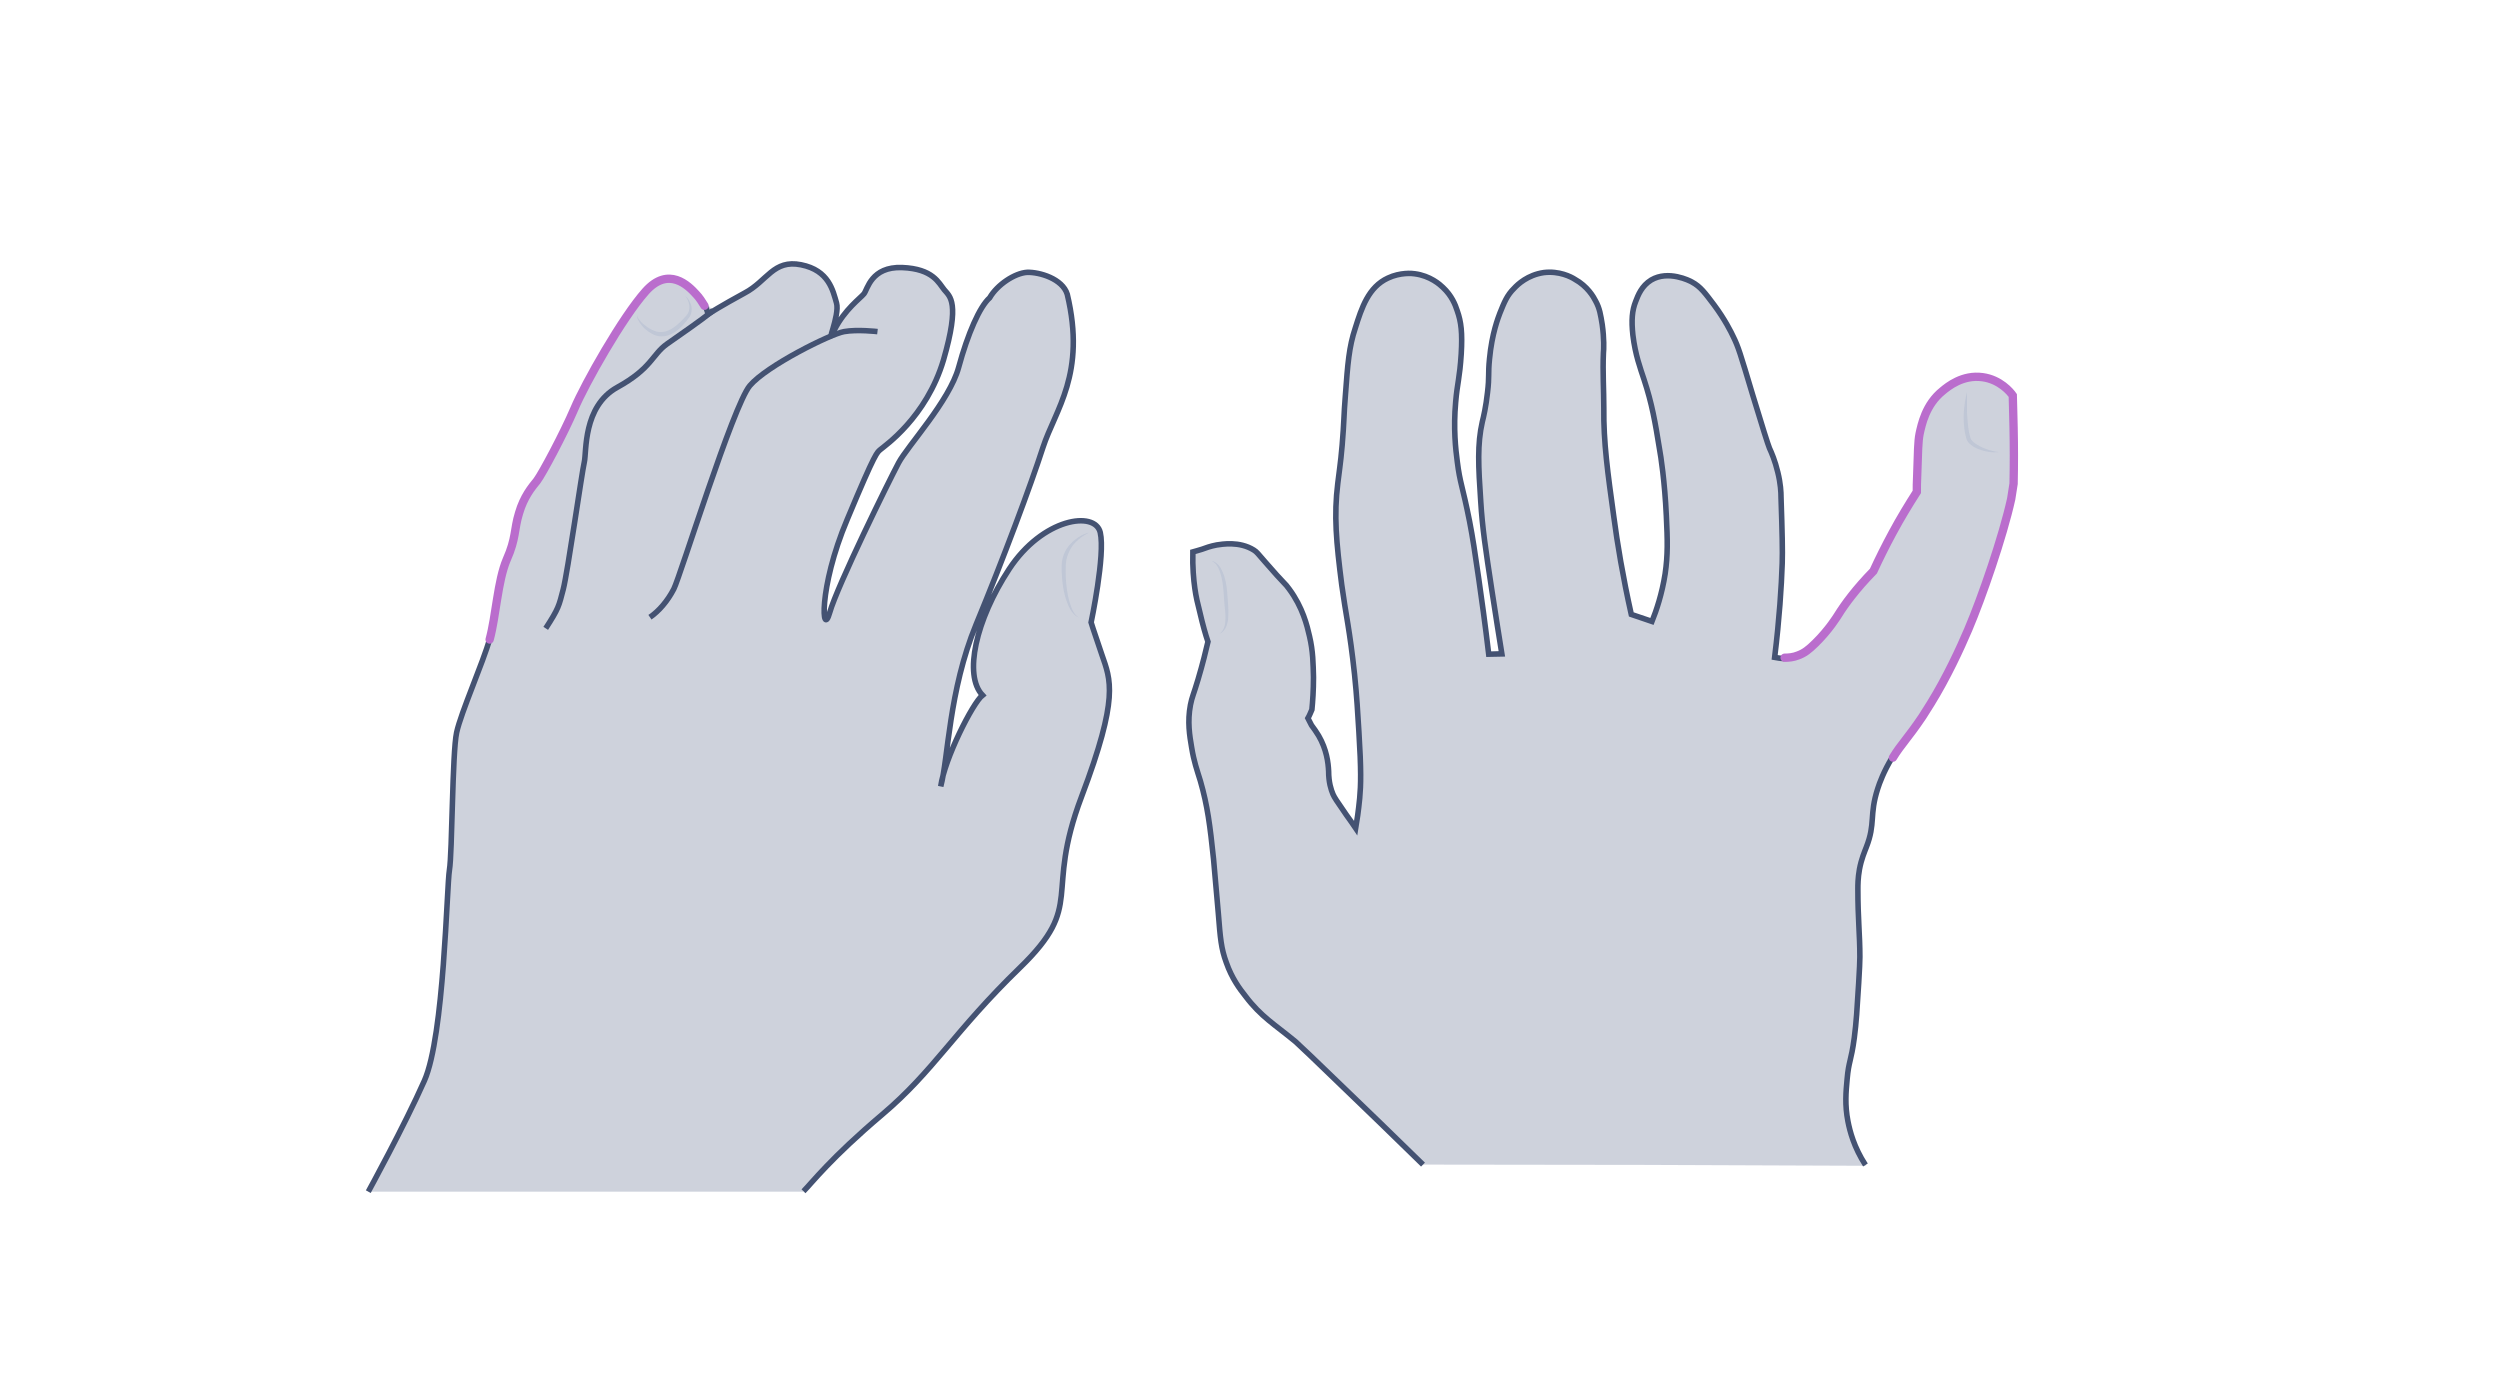
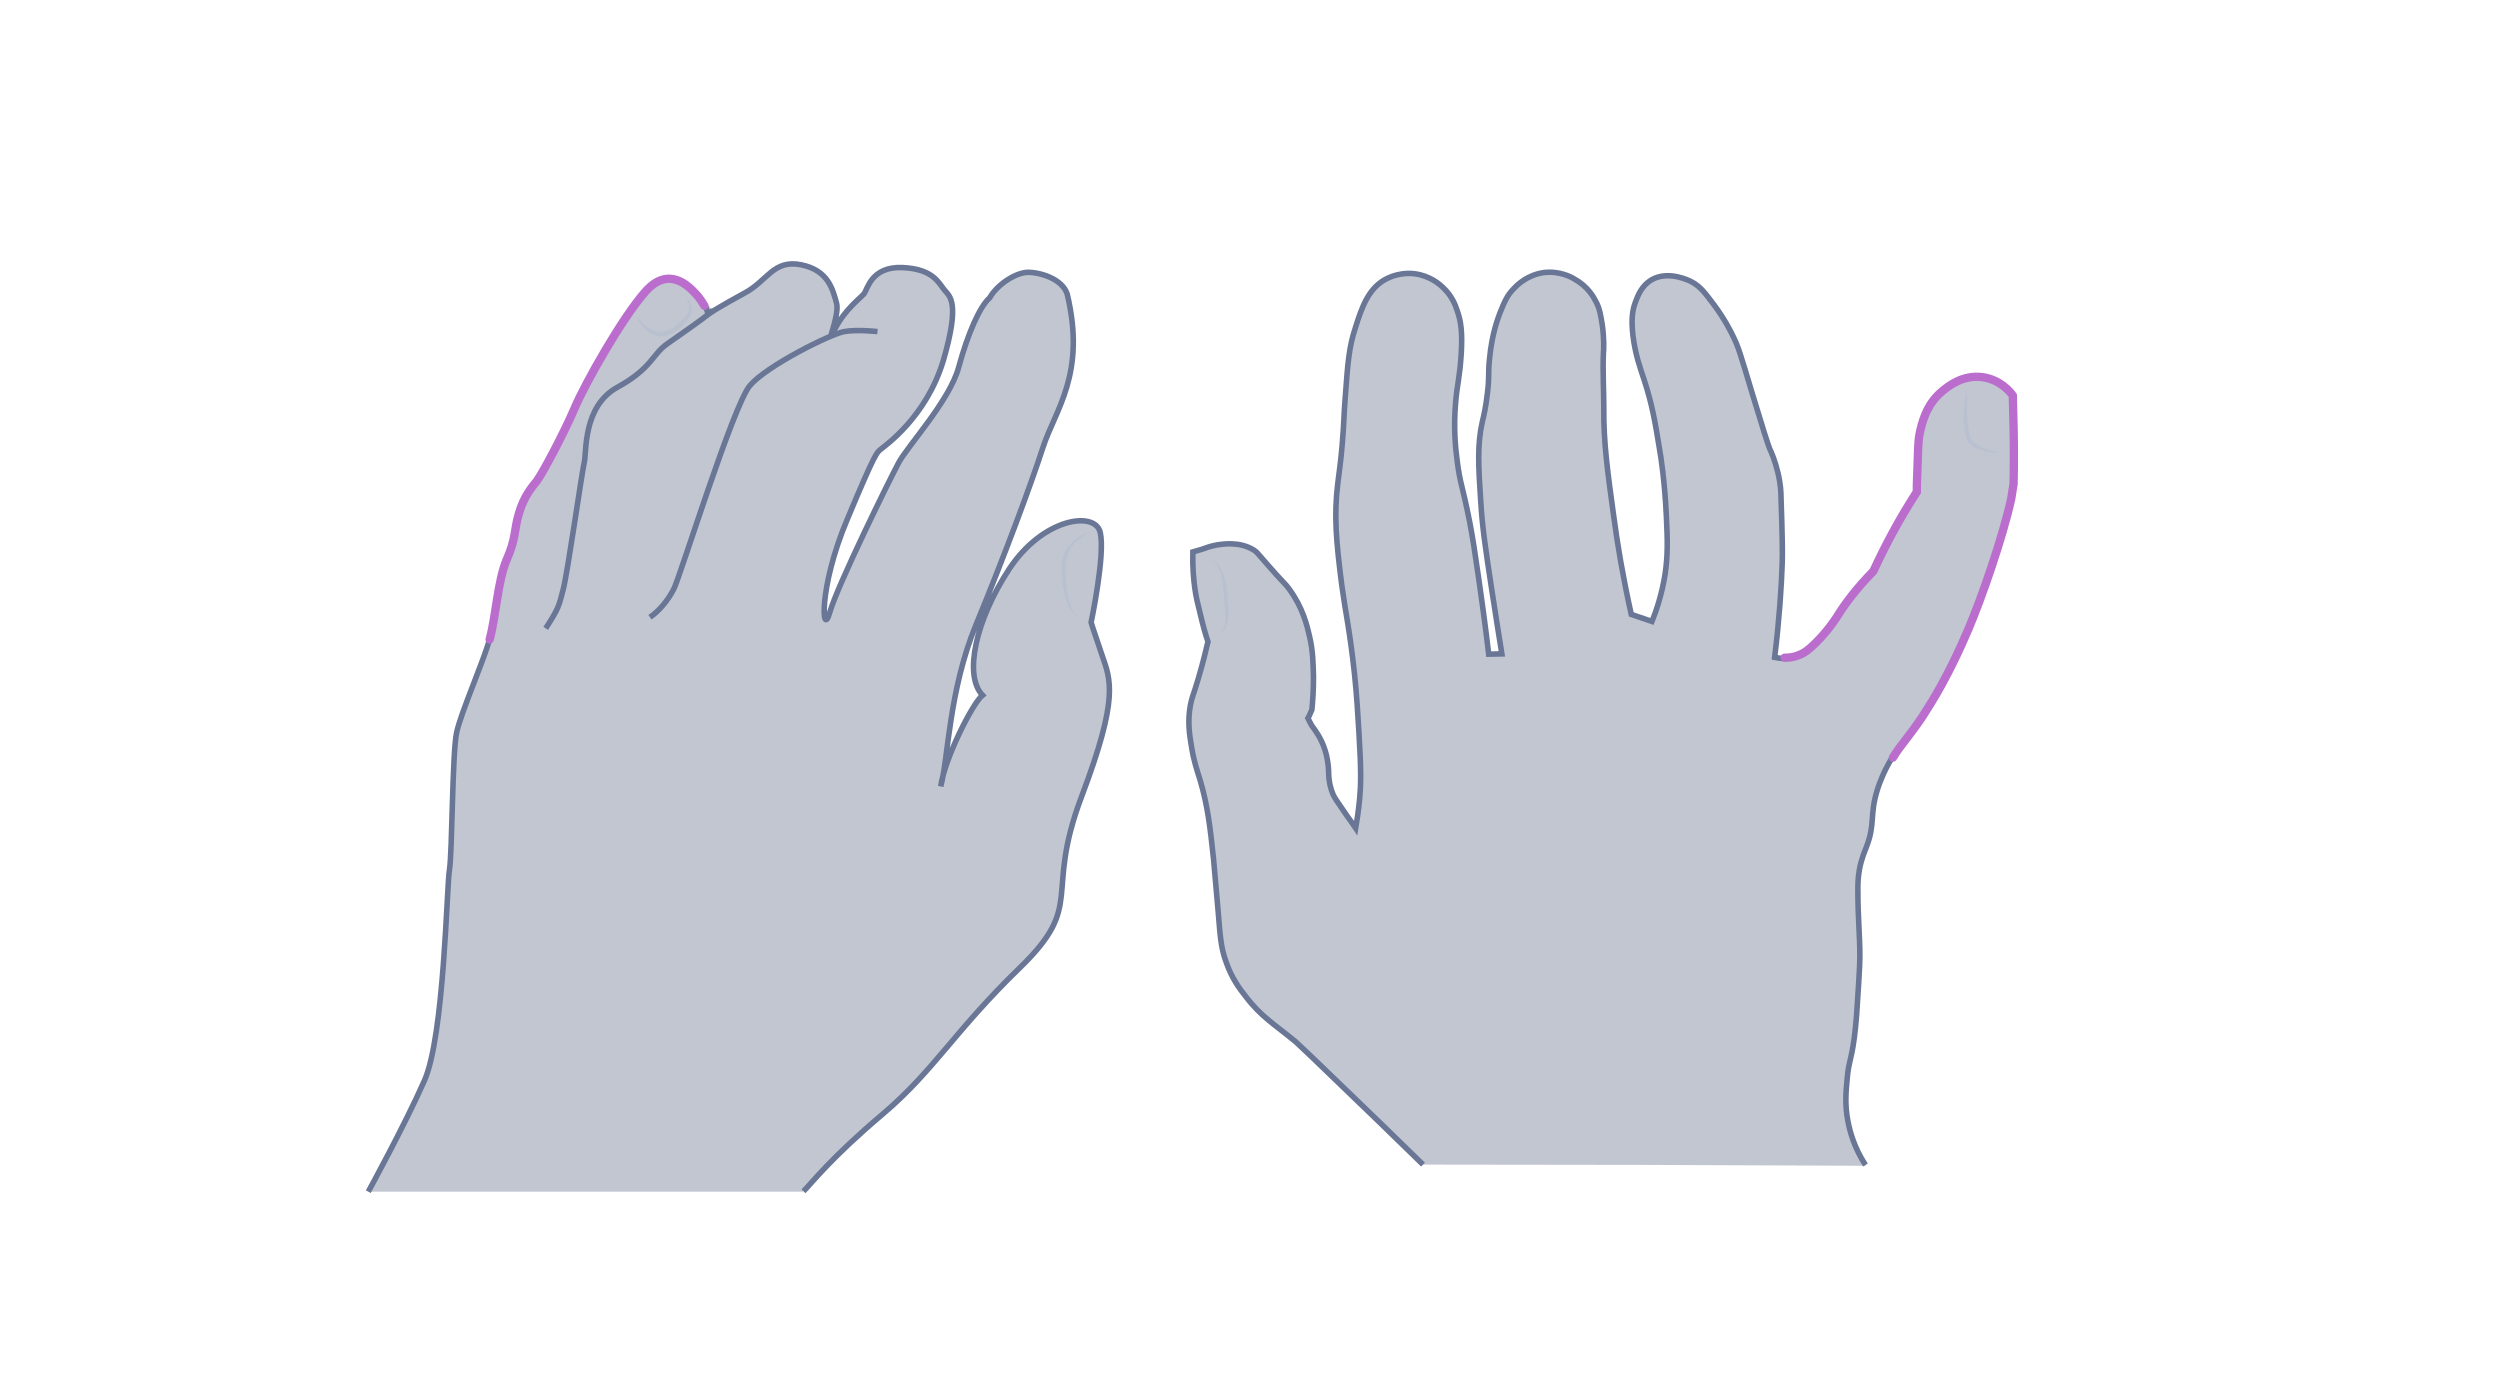
<svg xmlns="http://www.w3.org/2000/svg" width="900" height="500" viewBox="0 0 900 500" fill="none">
-   <path opacity="0.33" d="M512.283 419.258C501.388 408.582 492.069 399.592 484.471 392.287C473.432 381.611 467.841 376.273 466.407 375.009C458.952 368.828 453.934 366.018 448.343 358.573C446.336 356.045 443.469 352.252 441.462 346.493C439.598 341.435 439.311 337.783 438.594 328.793C437.734 318.819 437.304 313.762 436.874 309.267C435.584 297.046 434.724 290.162 432.143 281.172C430.853 276.958 429.849 274.289 428.989 269.091C428.272 264.877 427.412 259.82 428.559 253.779C429.132 250.83 429.706 249.987 431.283 244.649C433.003 238.889 434.15 234.113 434.867 231.023C434.007 228.494 433.003 224.982 432 220.628C431.139 217.256 430.566 214.868 430.136 211.778C429.706 208.687 429.276 204.192 429.419 198.714C430.566 198.433 431.569 198.011 432.716 197.73C433.863 197.309 435.727 196.606 438.021 196.185C439.885 195.904 446.193 194.78 451.354 198.011C452.501 198.714 452.787 199.275 455.511 202.366C462.679 210.654 462.536 209.811 464.113 212.059C468.988 218.661 470.564 225.263 471.425 229.056C472.715 234.535 472.715 238.889 472.858 243.806C472.858 248.582 472.572 252.515 472.285 255.465C471.855 256.449 471.425 257.572 470.851 258.556C471.281 259.398 471.711 260.241 472.141 261.084C473.002 262.208 473.862 263.472 474.722 264.877C477.589 269.794 478.163 274.57 478.306 277.66C478.306 281.593 479.166 284.262 479.883 285.948C480.457 287.212 481.03 288.055 484.614 293.253C486.048 295.219 487.195 296.905 488.055 298.169C488.485 295.641 489.058 291.848 489.489 287.353C489.919 282.717 490.062 277.098 489.202 263.472C488.772 256.589 488.485 250.97 487.625 242.682C485.904 226.668 484.471 221.189 483.037 210.654C481.03 194.921 480.17 185.649 481.604 173.99C481.89 171.181 482.607 167.107 483.181 160.224C483.897 151.795 483.754 149.407 484.327 142.524C485.188 130.864 485.618 124.965 487.912 118.081C490.205 110.777 492.643 103.332 499.667 100.101C504.112 97.993 508.556 98.415 509.273 98.555C514.864 99.258 518.448 102.489 519.452 103.472C522.606 106.422 523.896 109.653 524.613 111.9C526.046 115.974 526.476 119.767 526.046 127.353C525.473 136.343 524.613 137.888 524.039 144.771C523.179 154.324 524.039 161.769 524.613 166.124C525.616 174.131 526.476 174.692 529.057 187.757C530.204 193.656 530.921 198.573 532.354 208.406C533.358 215.43 534.648 224.561 535.938 235.518C537.515 235.518 539.092 235.377 540.669 235.377C539.809 229.899 538.519 222.173 537.085 212.621C534.792 197.59 533.645 190.004 533.071 180.592C532.211 167.809 531.781 159.943 533.645 151.795C534.075 150.109 534.935 146.457 535.508 141.26C536.225 135.36 535.652 134.798 536.225 129.179C537.085 120.048 539.379 114.289 539.953 112.743C541.53 108.81 542.533 106.281 545.114 103.753C546.404 102.348 549.988 98.977 555.723 98.134C561.314 97.432 565.615 99.679 566.905 100.522C571.493 103.051 573.643 106.843 574.36 108.248C575.937 111.058 576.224 113.446 576.797 116.817C577.514 121.874 577.371 125.807 577.227 127.212C576.941 133.814 577.371 140.417 577.371 146.879C577.227 159.24 578.804 170.338 580.955 185.93C582.245 195.764 584.252 207.704 587.263 221.189C589.7 222.032 592.28 222.875 594.718 223.718C596.295 219.785 598.302 213.885 599.449 206.58C600.452 199.697 600.309 194.499 599.879 185.649C599.305 173.288 597.872 164.016 597.442 161.769C595.865 151.936 594.718 145.333 591.85 136.624C590.56 132.691 588.696 127.774 587.836 120.61C587.263 115.272 587.549 111.76 588.84 108.529C589.7 106.281 590.99 102.91 594.431 100.803C600.596 97.151 608.337 101.084 609.054 101.505C612.208 103.191 613.785 105.439 617.082 109.793C620.953 114.991 623.247 119.627 623.964 121.172C625.828 124.965 626.401 126.931 630.989 142.243C634.573 154.043 636.437 159.943 637.01 161.347C637.727 162.893 639.017 165.843 640.021 170.057C641.024 174.131 641.168 177.221 641.168 179.047C641.598 191.83 641.741 198.292 641.598 202.787C641.311 211.216 640.594 222.594 638.874 236.642C639.734 236.782 640.881 237.063 642.314 237.063C643.748 237.063 645.468 236.923 647.189 236.22C649.483 235.377 651.06 234.113 653.353 231.865C658.371 226.949 661.238 222.173 661.525 221.751C663.962 217.818 667.977 212.34 674.285 205.878C676.292 201.523 678.586 196.887 681.166 192.111C684.033 186.773 687.044 181.857 689.911 177.361C689.911 175.957 689.911 173.85 690.055 171.181C690.341 163.174 690.341 159.24 690.915 156.431C691.632 153.2 693.065 145.895 699.23 140.979C701.094 139.433 706.398 135.079 713.566 136.062C719.874 136.905 723.602 141.4 724.462 142.664C724.605 146.457 724.605 150.39 724.749 154.324C724.892 161.066 724.892 167.809 724.749 174.412C724.462 176.238 724.175 178.064 723.889 179.89C720.878 193.516 713.423 215.149 708.405 226.949C705.538 233.692 700.664 244.227 694.929 253.499C693.209 256.168 691.918 258.275 691.918 258.275C686.614 266.141 684.32 268.108 681.309 273.024C678.299 277.941 676.722 282.296 676.148 284.122C672.994 293.815 675.432 296.624 671.991 305.334C671.417 306.879 670.27 309.407 669.554 313.2C668.98 316.431 668.98 318.819 668.98 320.364C668.98 331.181 669.697 336.659 669.697 344.807C669.697 346.633 669.554 349.162 669.267 354.219C668.693 363.63 668.407 368.407 667.69 373.885C666.543 382.454 665.683 382.173 665.109 388.775C664.679 393.411 664.249 398.047 665.396 403.947C666.113 407.599 667.546 413.218 671.704 419.68C618.229 419.399 565.328 419.258 512.283 419.258Z" fill="#697695" />
-   <path d="M512.283 419.258C501.388 408.582 492.069 399.592 484.471 392.287C473.432 381.611 467.841 376.273 466.407 375.009C458.952 368.828 453.934 366.018 448.343 358.573C446.336 356.045 443.469 352.252 441.462 346.493C439.598 341.435 439.311 337.783 438.594 328.793C437.734 318.819 437.304 313.762 436.874 309.267C435.584 297.046 434.724 290.162 432.143 281.172C430.853 276.958 429.849 274.289 428.989 269.091C428.272 264.877 427.412 259.82 428.559 253.779C429.132 250.83 429.706 249.987 431.283 244.649C433.003 238.889 434.15 234.113 434.867 231.023C434.007 228.494 433.003 224.982 432 220.628C431.139 217.256 430.566 214.868 430.136 211.778C429.706 208.687 429.276 204.192 429.419 198.714C430.566 198.433 431.569 198.011 432.716 197.73C433.863 197.309 435.727 196.606 438.021 196.185C439.885 195.904 446.193 194.78 451.354 198.011C452.501 198.714 452.787 199.275 455.511 202.366C462.679 210.654 462.536 209.811 464.113 212.059C468.988 218.661 470.564 225.263 471.425 229.056C472.715 234.535 472.715 238.889 472.858 243.806C472.858 248.582 472.572 252.515 472.285 255.465C471.855 256.449 471.425 257.572 470.851 258.556C471.281 259.398 471.711 260.241 472.141 261.084C473.002 262.208 473.862 263.472 474.722 264.877C477.589 269.794 478.163 274.57 478.306 277.66C478.306 281.593 479.166 284.262 479.883 285.948C480.457 287.212 481.03 288.055 484.614 293.253C486.048 295.219 487.195 296.905 488.055 298.169C488.485 295.641 489.058 291.848 489.489 287.353C489.919 282.717 490.062 277.098 489.202 263.472C488.772 256.589 488.485 250.97 487.625 242.682C485.904 226.668 484.471 221.189 483.037 210.654C481.03 194.921 480.17 185.649 481.604 173.99C481.89 171.181 482.607 167.107 483.181 160.224C483.897 151.795 483.754 149.407 484.327 142.524C485.188 130.864 485.618 124.965 487.912 118.081C490.205 110.777 492.643 103.332 499.667 100.101C504.112 97.993 508.556 98.415 509.273 98.555C514.864 99.258 518.448 102.489 519.452 103.472C522.606 106.422 523.896 109.653 524.613 111.9C526.046 115.974 526.476 119.767 526.046 127.353C525.473 136.343 524.613 137.888 524.039 144.771C523.179 154.324 524.039 161.769 524.613 166.124C525.616 174.131 526.476 174.692 529.057 187.757C530.204 193.656 530.921 198.573 532.354 208.406C533.358 215.43 534.648 224.561 535.938 235.518C537.515 235.518 539.092 235.377 540.669 235.377C539.809 229.899 538.519 222.173 537.085 212.621C534.792 197.59 533.645 190.004 533.071 180.592C532.211 167.809 531.781 159.943 533.645 151.795C534.075 150.109 534.935 146.457 535.508 141.26C536.225 135.36 535.652 134.798 536.225 129.179C537.085 120.048 539.379 114.289 539.953 112.743C541.53 108.81 542.533 106.281 545.114 103.753C546.404 102.348 549.988 98.977 555.723 98.134C561.314 97.432 565.615 99.679 566.905 100.522C571.493 103.051 573.643 106.843 574.36 108.248C575.937 111.058 576.224 113.446 576.797 116.817C577.514 121.874 577.371 125.807 577.227 127.212C576.941 133.814 577.371 140.417 577.371 146.879C577.227 159.24 578.804 170.338 580.955 185.93C582.245 195.764 584.252 207.704 587.263 221.189C589.7 222.032 592.28 222.875 594.718 223.718C596.295 219.785 598.302 213.885 599.449 206.58C600.452 199.697 600.309 194.499 599.879 185.649C599.305 173.288 597.872 164.016 597.442 161.769C595.865 151.936 594.718 145.333 591.85 136.624C590.56 132.691 588.696 127.774 587.836 120.61C587.263 115.272 587.549 111.76 588.84 108.529C589.7 106.281 590.99 102.91 594.431 100.803C600.596 97.151 608.337 101.084 609.054 101.505C612.208 103.191 613.785 105.439 617.082 109.793C620.953 114.991 623.247 119.627 623.964 121.172C625.828 124.965 626.401 126.931 630.989 142.243C634.573 154.043 636.436 159.943 637.01 161.347C637.727 162.893 639.017 165.843 640.021 170.057C641.024 174.131 641.168 177.221 641.168 179.047C641.598 191.83 641.741 198.292 641.598 202.787C641.311 211.216 640.594 222.594 638.874 236.642C639.734 236.782 640.881 237.063 642.314 237.063" stroke="#445272" stroke-width="2" stroke-miterlimit="10" />
-   <path d="M681.167 272.744C678.156 277.661 676.579 282.015 676.006 283.842C672.852 293.534 675.289 296.344 671.848 305.053C671.275 306.598 670.128 309.127 669.411 312.92C668.838 316.151 668.838 318.539 668.838 320.084C668.838 330.901 669.554 336.379 669.554 344.527C669.554 346.353 669.411 348.881 669.124 353.938C668.551 363.35 668.264 368.126 667.547 373.605C666.4 382.174 665.54 381.893 664.967 388.495C664.537 393.131 664.107 397.766 665.254 403.666C665.97 407.319 667.404 412.937 671.562 419.399" stroke="#445272" stroke-width="2" stroke-miterlimit="10" />
+   <path opacity="0.33" d="M512.283 419.258C501.388 408.582 492.069 399.592 484.471 392.287C473.432 381.611 467.841 376.273 466.407 375.009C458.952 368.828 453.934 366.018 448.343 358.573C446.336 356.045 443.469 352.252 441.462 346.493C439.598 341.435 439.311 337.783 438.594 328.793C437.734 318.819 437.304 313.762 436.874 309.267C435.584 297.046 434.724 290.162 432.143 281.172C430.853 276.958 429.849 274.289 428.989 269.091C428.272 264.877 427.412 259.82 428.559 253.779C429.132 250.83 429.706 249.987 431.283 244.649C433.003 238.889 434.15 234.113 434.867 231.023C434.007 228.494 433.003 224.982 432 220.628C431.139 217.256 430.566 214.868 430.136 211.778C429.706 208.687 429.276 204.192 429.419 198.714C430.566 198.433 431.569 198.011 432.716 197.73C433.863 197.309 435.727 196.606 438.021 196.185C439.885 195.904 446.193 194.78 451.354 198.011C452.501 198.714 452.787 199.275 455.511 202.366C462.679 210.654 462.536 209.811 464.113 212.059C468.988 218.661 470.564 225.263 471.425 229.056C472.715 234.535 472.715 238.889 472.858 243.806C472.858 248.582 472.572 252.515 472.285 255.465C471.855 256.449 471.425 257.572 470.851 258.556C471.281 259.398 471.711 260.241 472.141 261.084C473.002 262.208 473.862 263.472 474.722 264.877C477.589 269.794 478.163 274.57 478.306 277.66C478.306 281.593 479.166 284.262 479.883 285.948C480.457 287.212 481.03 288.055 484.614 293.253C486.048 295.219 487.195 296.905 488.055 298.169C488.485 295.641 489.058 291.848 489.489 287.353C489.919 282.717 490.062 277.098 489.202 263.472C488.772 256.589 488.485 250.97 487.625 242.682C485.904 226.668 484.471 221.189 483.037 210.654C481.03 194.921 480.17 185.649 481.604 173.99C481.89 171.181 482.607 167.107 483.181 160.224C483.897 151.795 483.754 149.407 484.327 142.524C485.188 130.864 485.618 124.965 487.912 118.081C490.205 110.777 492.643 103.332 499.667 100.101C504.112 97.993 508.556 98.415 509.273 98.555C514.864 99.258 518.448 102.489 519.452 103.472C522.606 106.422 523.896 109.653 524.613 111.9C526.046 115.974 526.476 119.767 526.046 127.353C525.473 136.343 524.613 137.888 524.039 144.771C523.179 154.324 524.039 161.769 524.613 166.124C525.616 174.131 526.476 174.692 529.057 187.757C530.204 193.656 530.921 198.573 532.354 208.406C533.358 215.43 534.648 224.561 535.938 235.518C537.515 235.518 539.092 235.377 540.669 235.377C539.809 229.899 538.519 222.173 537.085 212.621C534.792 197.59 533.645 190.004 533.071 180.592C532.211 167.809 531.781 159.943 533.645 151.795C534.075 150.109 534.935 146.457 535.508 141.26C536.225 135.36 535.652 134.798 536.225 129.179C537.085 120.048 539.379 114.289 539.953 112.743C541.53 108.81 542.533 106.281 545.114 103.753C546.404 102.348 549.988 98.977 555.723 98.134C561.314 97.432 565.615 99.679 566.905 100.522C571.493 103.051 573.643 106.843 574.36 108.248C575.937 111.058 576.224 113.446 576.797 116.817C577.514 121.874 577.371 125.807 577.227 127.212C576.941 133.814 577.371 140.417 577.371 146.879C577.227 159.24 578.804 170.338 580.955 185.93C582.245 195.764 584.252 207.704 587.263 221.189C589.7 222.032 592.28 222.875 594.718 223.718C596.295 219.785 598.302 213.885 599.449 206.58C600.452 199.697 600.309 194.499 599.879 185.649C599.305 173.288 597.872 164.016 597.442 161.769C595.865 151.936 594.718 145.333 591.85 136.624C590.56 132.691 588.696 127.774 587.836 120.61C587.263 115.272 587.549 111.76 588.84 108.529C589.7 106.281 590.99 102.91 594.431 100.803C600.596 97.151 608.337 101.084 609.054 101.505C612.208 103.191 613.785 105.439 617.082 109.793C620.953 114.991 623.247 119.627 623.964 121.172C625.828 124.965 626.401 126.931 630.989 142.243C634.573 154.043 636.437 159.943 637.01 161.347C637.727 162.893 639.017 165.843 640.021 170.057C641.024 174.131 641.168 177.221 641.168 179.047C641.598 191.83 641.741 198.292 641.598 202.787C641.311 211.216 640.594 222.594 638.874 236.642C639.734 236.782 640.881 237.063 642.314 237.063C643.748 237.063 645.468 236.923 647.189 236.22C649.483 235.377 651.06 234.113 653.353 231.865C658.371 226.949 661.238 222.173 661.525 221.751C663.962 217.818 667.977 212.34 674.285 205.878C676.292 201.523 678.586 196.887 681.166 192.111C684.033 186.773 687.044 181.857 689.911 177.361C689.911 175.957 689.911 173.85 690.055 171.181C690.341 163.174 690.341 159.24 690.915 156.431C691.632 153.2 693.065 145.895 699.23 140.979C701.094 139.433 706.398 135.079 713.566 136.062C719.874 136.905 723.602 141.4 724.462 142.664C724.605 146.457 724.605 150.39 724.749 154.324C724.892 161.066 724.892 167.809 724.749 174.412C724.462 176.238 724.175 178.064 723.889 179.89C720.878 193.516 713.423 215.149 708.405 226.949C705.538 233.692 700.664 244.227 694.929 253.499C693.209 256.168 691.918 258.275 691.918 258.275C686.614 266.141 684.32 268.108 681.309 273.024C678.299 277.941 676.722 282.296 676.148 284.122C672.994 293.815 675.432 296.624 671.991 305.334C671.417 306.879 670.27 309.407 669.554 313.2C668.98 316.431 668.98 318.819 668.98 320.364C668.98 331.181 669.697 336.659 669.697 344.807C669.697 346.633 669.554 349.162 669.267 354.219C668.693 363.63 668.407 368.407 667.69 373.885C666.543 382.454 665.683 382.173 665.109 388.775C664.679 393.411 664.249 398.047 665.396 403.947C666.113 407.599 667.546 413.218 671.704 419.68C618.229 419.399 565.328 419.258 512.283 419.258Z" fill="#445272" />
+   <path d="M512.283 419.258C501.388 408.582 492.069 399.592 484.471 392.287C473.432 381.611 467.841 376.273 466.407 375.009C458.952 368.828 453.934 366.018 448.343 358.573C446.336 356.045 443.469 352.252 441.462 346.493C439.598 341.435 439.311 337.783 438.594 328.793C437.734 318.819 437.304 313.762 436.874 309.267C435.584 297.046 434.724 290.162 432.143 281.172C430.853 276.958 429.849 274.289 428.989 269.091C428.272 264.877 427.412 259.82 428.559 253.779C429.132 250.83 429.706 249.987 431.283 244.649C433.003 238.889 434.15 234.113 434.867 231.023C434.007 228.494 433.003 224.982 432 220.628C431.139 217.256 430.566 214.868 430.136 211.778C429.706 208.687 429.276 204.192 429.419 198.714C430.566 198.433 431.569 198.011 432.716 197.73C433.863 197.309 435.727 196.606 438.021 196.185C439.885 195.904 446.193 194.78 451.354 198.011C452.501 198.714 452.787 199.275 455.511 202.366C462.679 210.654 462.536 209.811 464.113 212.059C468.988 218.661 470.564 225.263 471.425 229.056C472.715 234.535 472.715 238.889 472.858 243.806C472.858 248.582 472.572 252.515 472.285 255.465C471.855 256.449 471.425 257.572 470.851 258.556C471.281 259.398 471.711 260.241 472.141 261.084C473.002 262.208 473.862 263.472 474.722 264.877C477.589 269.794 478.163 274.57 478.306 277.66C478.306 281.593 479.166 284.262 479.883 285.948C480.457 287.212 481.03 288.055 484.614 293.253C486.048 295.219 487.195 296.905 488.055 298.169C488.485 295.641 489.058 291.848 489.489 287.353C489.919 282.717 490.062 277.098 489.202 263.472C488.772 256.589 488.485 250.97 487.625 242.682C485.904 226.668 484.471 221.189 483.037 210.654C481.03 194.921 480.17 185.649 481.604 173.99C481.89 171.181 482.607 167.107 483.181 160.224C483.897 151.795 483.754 149.407 484.327 142.524C485.188 130.864 485.618 124.965 487.912 118.081C490.205 110.777 492.643 103.332 499.667 100.101C504.112 97.993 508.556 98.415 509.273 98.555C514.864 99.258 518.448 102.489 519.452 103.472C522.606 106.422 523.896 109.653 524.613 111.9C526.046 115.974 526.476 119.767 526.046 127.353C525.473 136.343 524.613 137.888 524.039 144.771C523.179 154.324 524.039 161.769 524.613 166.124C525.616 174.131 526.476 174.692 529.057 187.757C530.204 193.656 530.921 198.573 532.354 208.406C533.358 215.43 534.648 224.561 535.938 235.518C537.515 235.518 539.092 235.377 540.669 235.377C539.809 229.899 538.519 222.173 537.085 212.621C534.792 197.59 533.645 190.004 533.071 180.592C532.211 167.809 531.781 159.943 533.645 151.795C534.075 150.109 534.935 146.457 535.508 141.26C536.225 135.36 535.652 134.798 536.225 129.179C537.085 120.048 539.379 114.289 539.953 112.743C541.53 108.81 542.533 106.281 545.114 103.753C546.404 102.348 549.988 98.977 555.723 98.134C561.314 97.432 565.615 99.679 566.905 100.522C571.493 103.051 573.643 106.843 574.36 108.248C575.937 111.058 576.224 113.446 576.797 116.817C577.514 121.874 577.371 125.807 577.227 127.212C576.941 133.814 577.371 140.417 577.371 146.879C577.227 159.24 578.804 170.338 580.955 185.93C582.245 195.764 584.252 207.704 587.263 221.189C589.7 222.032 592.28 222.875 594.718 223.718C596.295 219.785 598.302 213.885 599.449 206.58C600.452 199.697 600.309 194.499 599.879 185.649C599.305 173.288 597.872 164.016 597.442 161.769C595.865 151.936 594.718 145.333 591.85 136.624C590.56 132.691 588.696 127.774 587.836 120.61C587.263 115.272 587.549 111.76 588.84 108.529C589.7 106.281 590.99 102.91 594.431 100.803C600.596 97.151 608.337 101.084 609.054 101.505C612.208 103.191 613.785 105.439 617.082 109.793C620.953 114.991 623.247 119.627 623.964 121.172C625.828 124.965 626.401 126.931 630.989 142.243C634.573 154.043 636.436 159.943 637.01 161.347C637.727 162.893 639.017 165.843 640.021 170.057C641.024 174.131 641.168 177.221 641.168 179.047C641.598 191.83 641.741 198.292 641.598 202.787C641.311 211.216 640.594 222.594 638.874 236.642C639.734 236.782 640.881 237.063 642.314 237.063" stroke="#697695" stroke-width="2" stroke-miterlimit="10" />
+   <path d="M681.167 272.744C678.156 277.661 676.579 282.015 676.006 283.842C672.852 293.534 675.289 296.344 671.848 305.053C671.275 306.598 670.128 309.127 669.411 312.92C668.838 316.151 668.838 318.539 668.838 320.084C668.838 330.901 669.554 336.379 669.554 344.527C669.554 346.353 669.411 348.881 669.124 353.938C668.551 363.35 668.264 368.126 667.547 373.605C666.4 382.174 665.54 381.893 664.967 388.495C664.537 393.131 664.107 397.766 665.254 403.666C665.97 407.319 667.404 412.937 671.562 419.399" stroke="#697695" stroke-width="2" stroke-miterlimit="10" />
  <path d="M642.458 236.783C643.892 236.783 645.612 236.642 647.332 235.94C649.626 235.097 651.203 233.833 653.497 231.585C658.515 226.669 661.382 221.892 661.669 221.471C664.106 217.538 668.12 212.059 674.428 205.597C676.435 201.243 678.729 196.607 681.31 191.831C684.177 186.493 687.188 181.576 690.055 177.081C690.055 175.676 690.055 173.569 690.198 170.9C690.485 162.893 690.485 158.96 691.058 156.15C691.775 152.92 693.209 145.615 699.373 140.698C701.237 139.153 706.542 134.798 713.71 135.782C720.018 136.625 723.745 141.12 724.606 142.384C724.749 146.177 724.749 150.11 724.892 154.043C725.036 160.786 725.036 167.529 724.892 174.131C724.606 175.957 724.319 177.783 724.032 179.61C721.021 193.236 713.567 214.869 708.549 226.669C705.681 233.411 700.807 243.947 695.073 253.218C693.352 255.887 692.062 257.994 692.062 257.994C686.757 265.861 684.464 267.828 681.453 272.744" stroke="#BA6DCD" stroke-width="3" stroke-miterlimit="10" stroke-linecap="round" />
  <g opacity="0.5">
    <path d="M708.119 141.119C708.119 143.507 708.119 146.036 708.119 148.424C708.262 150.812 708.405 153.2 708.835 155.588C708.979 156.15 709.122 156.712 709.266 157.274C709.409 157.836 709.552 158.257 709.982 158.678C710.699 159.521 711.703 160.083 712.706 160.645C714.857 161.769 717.151 162.471 719.588 162.752C717.151 163.033 714.57 162.612 712.133 161.628C710.986 161.207 709.839 160.505 708.835 159.521C708.405 159.1 707.975 158.257 707.832 157.695C707.689 157.133 707.545 156.431 707.402 155.869C706.972 153.481 706.828 150.952 706.972 148.564C707.115 145.895 707.545 143.367 708.119 141.119Z" fill="#B1BBD0" />
  </g>
  <g opacity="0.5">
    <path d="M439.024 228.214C440.027 227.371 440.601 226.388 440.887 225.264C441.174 224.14 441.174 223.016 441.174 221.893C441.174 220.769 441.031 219.505 440.887 218.381L440.6 214.869C440.457 212.481 440.314 210.093 439.74 207.845C439.454 206.721 439.167 205.598 438.593 204.474C438.163 203.491 437.447 202.507 436.156 201.945C437.447 202.086 438.45 203.069 439.167 204.052C439.884 205.176 440.314 206.3 440.744 207.424C441.461 209.812 441.747 212.2 441.891 214.588C442.034 216.976 442.321 219.364 442.178 221.893C442.178 223.157 441.891 224.421 441.461 225.545C441.031 226.669 440.17 227.652 439.024 228.214Z" fill="#B1BBD0" />
  </g>
-   <path opacity="0.33" d="M289.259 428.857C292.266 425.849 298.997 416.97 317.614 401.217C336.231 385.464 343.392 371.43 367.165 348.373C390.938 325.316 375.757 322.738 389.362 286.793C402.967 250.847 399.817 244.832 396.666 235.667C393.515 226.501 392.799 224.067 392.799 224.067C392.799 224.067 397.955 199.721 396.093 191.701C394.231 183.681 375.328 186.546 363.298 204.876C351.268 223.207 346.829 243.114 353.703 250.274C350.123 253.138 340.098 273.044 338.666 283.069C341.387 273.188 341.53 248.699 351.412 224.783C361.293 200.867 371.031 174.802 375.471 161.054C379.91 147.449 391.081 134.704 384.207 105.918C382.488 100.333 374.182 97.899 369.743 98.042C365.303 98.328 359.002 102.481 356.281 107.207C352.701 110.358 348.404 120.096 345.11 132.269C341.817 144.299 326.78 160.481 323.486 166.639C320.192 172.797 301.431 210.891 298.71 220.486C295.989 230.081 294.414 212.037 305.012 186.975C315.466 161.913 315.752 162.916 317.041 161.77C318.33 160.625 333.51 150.313 339.668 129.548C345.683 108.783 341.96 106.778 339.955 104.343C337.95 101.909 335.945 96.753 324.775 96.323C313.604 95.894 312.315 104.2 311.026 105.775C309.738 107.35 304.152 111.36 300.429 118.664C296.705 125.968 302.434 113.509 301.145 109.069C299.856 104.63 298.424 97.326 288.399 95.321C278.375 93.316 276.226 101.192 268.063 105.489C259.901 109.928 256.607 111.79 256.607 111.79C256.607 111.79 254.029 108.496 250.592 105.775C247.298 103.197 240.71 95.464 232.404 104.773C224.098 114.081 210.636 137.854 206.77 147.02C202.903 156.042 195.17 170.506 193.308 172.941C191.446 175.232 188.582 178.669 186.863 184.541C185.002 190.555 185.861 193.563 182.424 201.296C179.13 209.03 178.557 221.775 176.266 230.081C173.975 238.388 165.955 256.432 164.38 263.736C162.804 271.039 162.804 307.272 161.802 313.143C160.799 319.158 159.94 372.862 152.78 389.044C145.619 405.227 132.587 429 132.587 429H289.259V428.857Z" fill="#697695" />
-   <path d="M289.259 428.857C292.266 425.849 298.997 416.97 317.614 401.217C336.231 385.464 343.392 371.43 367.165 348.373C390.938 325.316 375.757 322.738 389.362 286.793C402.967 250.847 399.817 244.832 396.666 235.667C393.515 226.501 392.799 224.067 392.799 224.067C392.799 224.067 397.955 199.721 396.093 191.701C394.231 183.681 375.328 186.546 363.298 204.876C351.268 223.207 346.829 243.114 353.703 250.274C350.123 253.138 340.098 273.044 338.666 283.069C341.387 273.188 341.53 248.699 351.412 224.783C361.293 200.867 371.031 174.802 375.471 161.054C379.91 147.449 391.081 134.704 384.207 105.918C382.488 100.333 374.182 97.899 369.743 98.042C365.303 98.328 359.002 102.481 356.281 107.207C352.701 110.358 348.404 120.096 345.11 132.269C341.817 144.299 326.78 160.481 323.486 166.639C320.192 172.797 301.431 210.891 298.71 220.486C295.989 230.081 294.414 212.037 305.012 186.975C315.466 161.913 315.752 162.916 317.041 161.77C318.33 160.625 333.51 150.313 339.668 129.548C345.683 108.783 341.96 106.778 339.955 104.343C337.95 101.909 335.945 96.753 324.775 96.323C313.604 95.894 312.315 104.2 311.026 105.775C309.738 107.35 304.152 111.36 300.429 118.664C296.705 125.968 302.434 113.509 301.145 109.069C299.856 104.63 298.424 97.326 288.399 95.321C278.375 93.316 276.226 101.192 268.063 105.489C259.901 109.928 254.888 113.079 254.888 113.079C254.888 113.079 254.172 109.069 250.592 105.775C247.441 102.911 240.71 95.464 232.404 104.773C224.098 114.081 210.636 137.854 206.77 147.02C202.903 156.042 195.17 170.506 193.308 172.941C191.446 175.232 188.582 178.669 186.863 184.541C185.002 190.555 185.861 193.563 182.424 201.296C179.13 209.03 178.557 221.775 176.266 230.081C173.975 238.388 165.955 256.432 164.38 263.736C162.804 271.039 162.804 307.272 161.802 313.143C160.799 319.158 159.94 372.862 152.78 389.044C145.619 405.227 132.587 429 132.587 429" stroke="#445272" stroke-width="2" stroke-miterlimit="10" />
+   <path opacity="0.33" d="M289.259 428.857C292.266 425.849 298.997 416.97 317.614 401.217C336.231 385.464 343.392 371.43 367.165 348.373C390.938 325.316 375.757 322.738 389.362 286.793C402.967 250.847 399.817 244.832 396.666 235.667C393.515 226.501 392.799 224.067 392.799 224.067C392.799 224.067 397.955 199.721 396.093 191.701C394.231 183.681 375.328 186.546 363.298 204.876C351.268 223.207 346.829 243.114 353.703 250.274C350.123 253.138 340.098 273.044 338.666 283.069C341.387 273.188 341.53 248.699 351.412 224.783C361.293 200.867 371.031 174.802 375.471 161.054C379.91 147.449 391.081 134.704 384.207 105.918C382.488 100.333 374.182 97.899 369.743 98.042C365.303 98.328 359.002 102.481 356.281 107.207C352.701 110.358 348.404 120.096 345.11 132.269C341.817 144.299 326.78 160.481 323.486 166.639C320.192 172.797 301.431 210.891 298.71 220.486C295.989 230.081 294.414 212.037 305.012 186.975C315.466 161.913 315.752 162.916 317.041 161.77C318.33 160.625 333.51 150.313 339.668 129.548C345.683 108.783 341.96 106.778 339.955 104.343C337.95 101.909 335.945 96.753 324.775 96.323C313.604 95.894 312.315 104.2 311.026 105.775C309.738 107.35 304.152 111.36 300.429 118.664C296.705 125.968 302.434 113.509 301.145 109.069C299.856 104.63 298.424 97.326 288.399 95.321C278.375 93.316 276.226 101.192 268.063 105.489C259.901 109.928 256.607 111.79 256.607 111.79C256.607 111.79 254.029 108.496 250.592 105.775C247.298 103.197 240.71 95.464 232.404 104.773C224.098 114.081 210.636 137.854 206.77 147.02C202.903 156.042 195.17 170.506 193.308 172.941C191.446 175.232 188.582 178.669 186.863 184.541C185.002 190.555 185.861 193.563 182.424 201.296C179.13 209.03 178.557 221.775 176.266 230.081C173.975 238.388 165.955 256.432 164.38 263.736C162.804 271.039 162.804 307.272 161.802 313.143C160.799 319.158 159.94 372.862 152.78 389.044C145.619 405.227 132.587 429 132.587 429H289.259V428.857Z" fill="#445272" />
+   <path d="M289.259 428.857C292.266 425.849 298.997 416.97 317.614 401.217C336.231 385.464 343.392 371.43 367.165 348.373C390.938 325.316 375.757 322.738 389.362 286.793C402.967 250.847 399.817 244.832 396.666 235.667C393.515 226.501 392.799 224.067 392.799 224.067C392.799 224.067 397.955 199.721 396.093 191.701C394.231 183.681 375.328 186.546 363.298 204.876C351.268 223.207 346.829 243.114 353.703 250.274C350.123 253.138 340.098 273.044 338.666 283.069C341.387 273.188 341.53 248.699 351.412 224.783C361.293 200.867 371.031 174.802 375.471 161.054C379.91 147.449 391.081 134.704 384.207 105.918C382.488 100.333 374.182 97.899 369.743 98.042C365.303 98.328 359.002 102.481 356.281 107.207C352.701 110.358 348.404 120.096 345.11 132.269C341.817 144.299 326.78 160.481 323.486 166.639C320.192 172.797 301.431 210.891 298.71 220.486C295.989 230.081 294.414 212.037 305.012 186.975C315.466 161.913 315.752 162.916 317.041 161.77C318.33 160.625 333.51 150.313 339.668 129.548C345.683 108.783 341.96 106.778 339.955 104.343C337.95 101.909 335.945 96.753 324.775 96.323C313.604 95.894 312.315 104.2 311.026 105.775C309.738 107.35 304.152 111.36 300.429 118.664C296.705 125.968 302.434 113.509 301.145 109.069C299.856 104.63 298.424 97.326 288.399 95.321C278.375 93.316 276.226 101.192 268.063 105.489C259.901 109.928 254.888 113.079 254.888 113.079C254.888 113.079 254.172 109.069 250.592 105.775C247.441 102.911 240.71 95.464 232.404 104.773C224.098 114.081 210.636 137.854 206.77 147.02C202.903 156.042 195.17 170.506 193.308 172.941C191.446 175.232 188.582 178.669 186.863 184.541C185.002 190.555 185.861 193.563 182.424 201.296C179.13 209.03 178.557 221.775 176.266 230.081C173.975 238.388 165.955 256.432 164.38 263.736C162.804 271.039 162.804 307.272 161.802 313.143C160.799 319.158 159.94 372.862 152.78 389.044C145.619 405.227 132.587 429 132.587 429" stroke="#697695" stroke-width="2" stroke-miterlimit="10" />
  <path d="M253.599 110.072C252.883 108.926 251.737 107.064 250.592 105.918C247.871 102.911 240.71 95.607 232.404 104.916C224.098 114.225 210.636 137.997 206.769 147.163C202.903 156.185 195.169 170.649 193.308 173.084C191.446 175.375 188.582 178.812 186.863 184.684C185.001 190.699 185.861 193.706 182.424 201.439C179.13 209.173 178.557 221.918 176.266 230.225" stroke="#BA6DCD" stroke-width="3" stroke-miterlimit="10" stroke-linecap="round" />
-   <path d="M196.458 226.214C201.184 218.91 201.184 218.194 202.759 212.179C204.335 206.164 209.49 169.932 210.349 166.352C211.209 162.772 209.777 146.303 222.236 139.429C234.695 132.555 234.695 127.685 240.137 123.819C245.579 119.952 251.594 115.942 256.749 111.789" stroke="#445272" stroke-width="2" stroke-miterlimit="10" />
-   <path d="M233.979 222.205C237.129 220.057 240.28 216.476 242.571 212.037C244.862 207.597 263.909 146.017 269.924 138.856C275.939 131.696 298.996 120.239 303.865 119.38C308.591 118.521 315.895 119.38 315.895 119.38" stroke="#445272" stroke-width="2" stroke-miterlimit="10" />
+   <path d="M196.458 226.214C201.184 218.91 201.184 218.194 202.759 212.179C204.335 206.164 209.49 169.932 210.349 166.352C211.209 162.772 209.777 146.303 222.236 139.429C234.695 132.555 234.695 127.685 240.137 123.819C245.579 119.952 251.594 115.942 256.749 111.789" stroke="#697695" stroke-width="2" stroke-miterlimit="10" />
+   <path d="M233.979 222.205C237.129 220.057 240.28 216.476 242.571 212.037C244.862 207.597 263.909 146.017 269.924 138.856C275.939 131.696 298.996 120.239 303.865 119.38C308.591 118.521 315.895 119.38 315.895 119.38" stroke="#697695" stroke-width="2" stroke-miterlimit="10" />
  <g opacity="0.5">
    <path d="M392.084 191.701C390.795 192.417 389.506 193.133 388.36 194.136C387.214 195.138 386.212 196.141 385.496 197.43C384.78 198.718 384.207 200.007 383.921 201.439C383.634 202.872 383.634 204.304 383.634 205.736C383.634 208.743 383.921 211.607 384.493 214.615C384.78 216.047 385.21 217.479 385.782 218.911C386.355 220.2 387.071 221.632 388.503 222.348C387.071 221.918 385.926 220.486 385.21 219.197C384.493 217.909 383.921 216.333 383.491 214.901C382.632 211.894 382.345 208.886 382.202 205.879C382.202 205.163 382.202 204.304 382.202 203.588C382.202 202.728 382.345 202.012 382.489 201.153C382.918 199.578 383.491 198.146 384.493 196.857C386.498 194.279 389.219 192.417 392.084 191.701Z" fill="#B1BBD0" />
  </g>
  <g opacity="0.5">
    <path d="M246.725 106.635C247.871 107.351 248.444 108.783 248.873 110.072C249.16 111.361 249.017 112.936 248.157 114.225C246.582 116.373 244.72 118.521 242.286 119.953C240.997 120.669 239.708 121.099 238.133 121.099C236.557 121.099 235.269 120.526 234.123 119.81C232.977 119.094 231.832 118.235 230.972 117.089C230.543 116.516 230.113 115.943 229.827 115.371C229.54 114.798 229.111 114.082 229.54 113.366C229.254 114.082 229.827 114.655 230.113 115.084C230.543 115.657 230.972 116.087 231.402 116.516C232.404 117.376 233.407 118.092 234.553 118.664C235.698 119.237 236.987 119.667 238.133 119.524C239.278 119.524 240.424 119.094 241.57 118.521C243.718 117.232 245.58 115.371 247.298 113.366C248.014 112.506 248.301 111.217 248.157 109.929C248.014 108.926 247.585 107.637 246.725 106.635Z" fill="#B1BBD0" />
  </g>
</svg>
